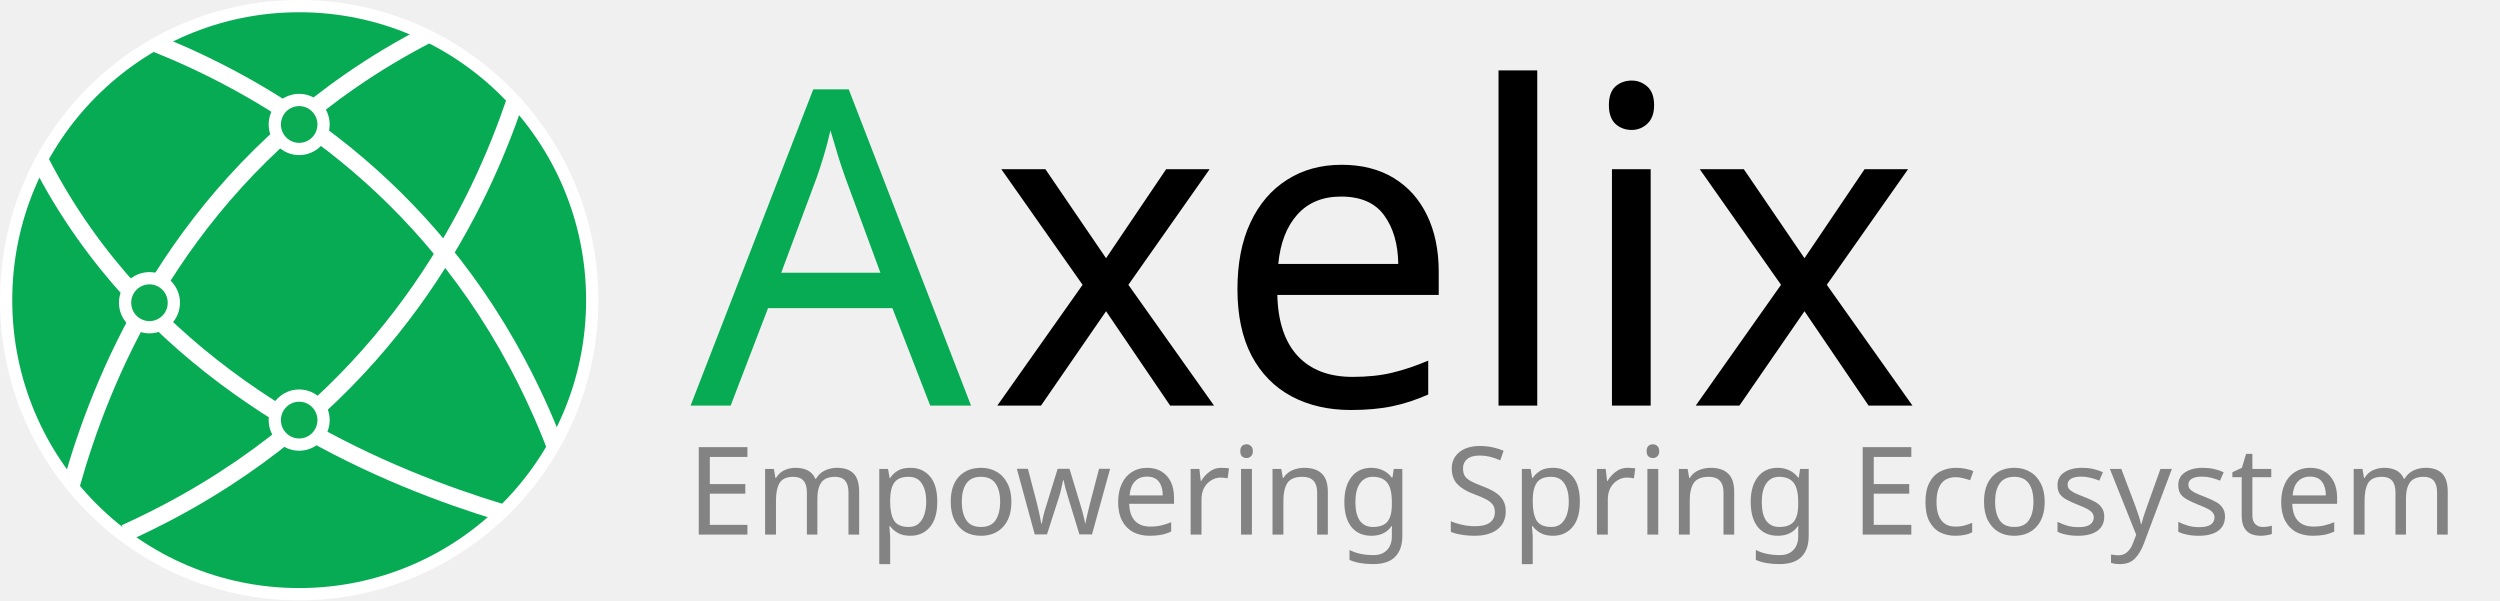
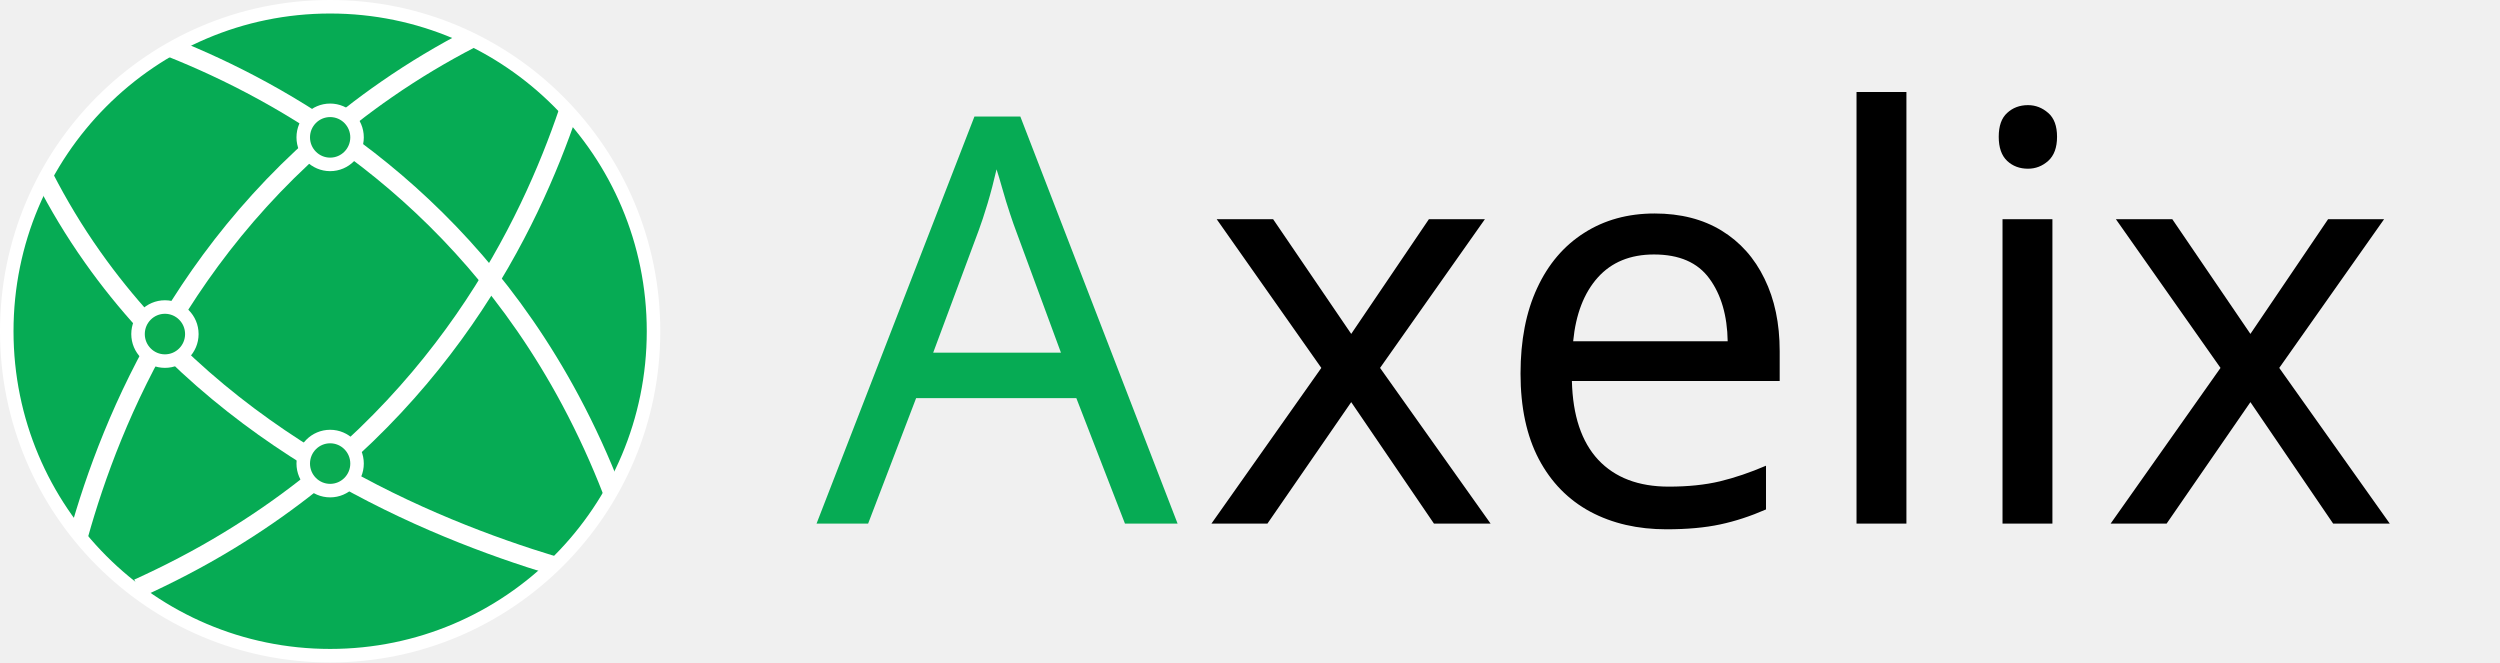
- <svg xmlns="http://www.w3.org/2000/svg" version="1.1" x="0px" y="0px" viewBox="0 0 204.06 49" style="enable-background:new 0 0 204.06 49;" xml:space="preserve">
+ <svg xmlns="http://www.w3.org/2000/svg" version="1.1" x="0px" y="0px" viewBox="0 0 184.92 49" style="enable-background:new 0 0 184.92 49;" xml:space="preserve">
  <style type="text/css">
	.st0{fill:#06AB54;}
	.st1{font-family:'GolosText-Medium';}
- 	.st2{font-size:36px;}
- 	.st3{fill:#838383;}
- 	.st4{font-size:10px;}
- 	.st5{fill:#06AB54;stroke:#FFFFFF;stroke-miterlimit:10;}
- 	.st6{fill:none;stroke:#FFFFFF;stroke-width:1.4;stroke-miterlimit:10;}
- 	.st7{fill:#0AAB52;stroke:#FFFFFF;stroke-miterlimit:10;}
+ 	.st2{font-size:42px;}
+ 	.st3{fill:#06AB54;stroke:#FFFFFF;stroke-miterlimit:10;}
+ 	.st4{fill:none;stroke:#FFFFFF;stroke-width:1.4;stroke-miterlimit:10;}
+ 	.st5{fill:#0AAB52;stroke:#FFFFFF;stroke-miterlimit:10;}
</style>
  <g id="Layer_1">
</g>
  <g id="Layer_2">
-     <text transform="matrix(0.9966 0 0 1 56.3689 33.1066)">
+     <text transform="matrix(0.9966 0 0 1 60.3983 38.7292)">
      <tspan x="0" y="0" class="st0 st1 st2">A</tspan>
-       <tspan x="24.48" y="0" class="st1 st2">xelix</tspan>
+       <tspan x="28.56" y="0" class="st1 st2">xelix</tspan>
    </text>
-     <text transform="matrix(0.9966 0 0 1 56.0702 43.638)" class="st3 st1 st4">Empowering Spring Ecosystem</text>
-     <ellipse class="st5" cx="24.42" cy="24.5" rx="23.92" ry="24" />
-     <path class="st6" d="M12.73,3.56c7.91,3.17,21.03,10.25,29.48,26.07c1.19,2.23,2.2,4.46,3.05,6.65" />
-     <path class="st6" d="M40.95,41.84c-9.16-2.78-24.32-8.97-34.1-22.82c-1.38-1.95-2.54-3.9-3.53-5.82" />
-     <path class="st6" d="M42.03,8.26c-2.82,8.31-9.37,22.19-25.15,31.75c-2.22,1.35-4.46,2.5-6.66,3.5" />
-     <path class="st6" d="M5.82,39.59c2.39-8.54,8.13-22.84,22.78-32.98c2.06-1.43,4.14-2.66,6.2-3.73" />
-     <ellipse class="st7" cx="24.42" cy="10.16" rx="1.99" ry="2" />
-     <ellipse class="st7" cx="12.2" cy="24.71" rx="1.99" ry="2" />
-     <ellipse class="st7" cx="24.42" cy="34.29" rx="1.99" ry="2" />
+     <ellipse class="st3" cx="24.42" cy="24.5" rx="23.92" ry="24" />
+     <path class="st4" d="M12.73,3.56c7.91,3.17,21.03,10.25,29.48,26.07c1.19,2.23,2.2,4.46,3.05,6.65" />
+     <path class="st4" d="M40.95,41.84c-9.16-2.78-24.32-8.97-34.1-22.82c-1.38-1.95-2.54-3.9-3.53-5.82" />
+     <path class="st4" d="M42.03,8.26c-2.82,8.31-9.37,22.19-25.15,31.75c-2.22,1.35-4.46,2.5-6.66,3.5" />
+     <path class="st4" d="M5.82,39.59c2.39-8.54,8.13-22.84,22.78-32.98c2.06-1.43,4.14-2.66,6.2-3.73" />
+     <ellipse class="st5" cx="24.42" cy="10.16" rx="1.99" ry="2" />
+     <ellipse class="st5" cx="12.2" cy="24.71" rx="1.99" ry="2" />
+     <ellipse class="st5" cx="24.42" cy="34.29" rx="1.99" ry="2" />
  </g>
</svg>
